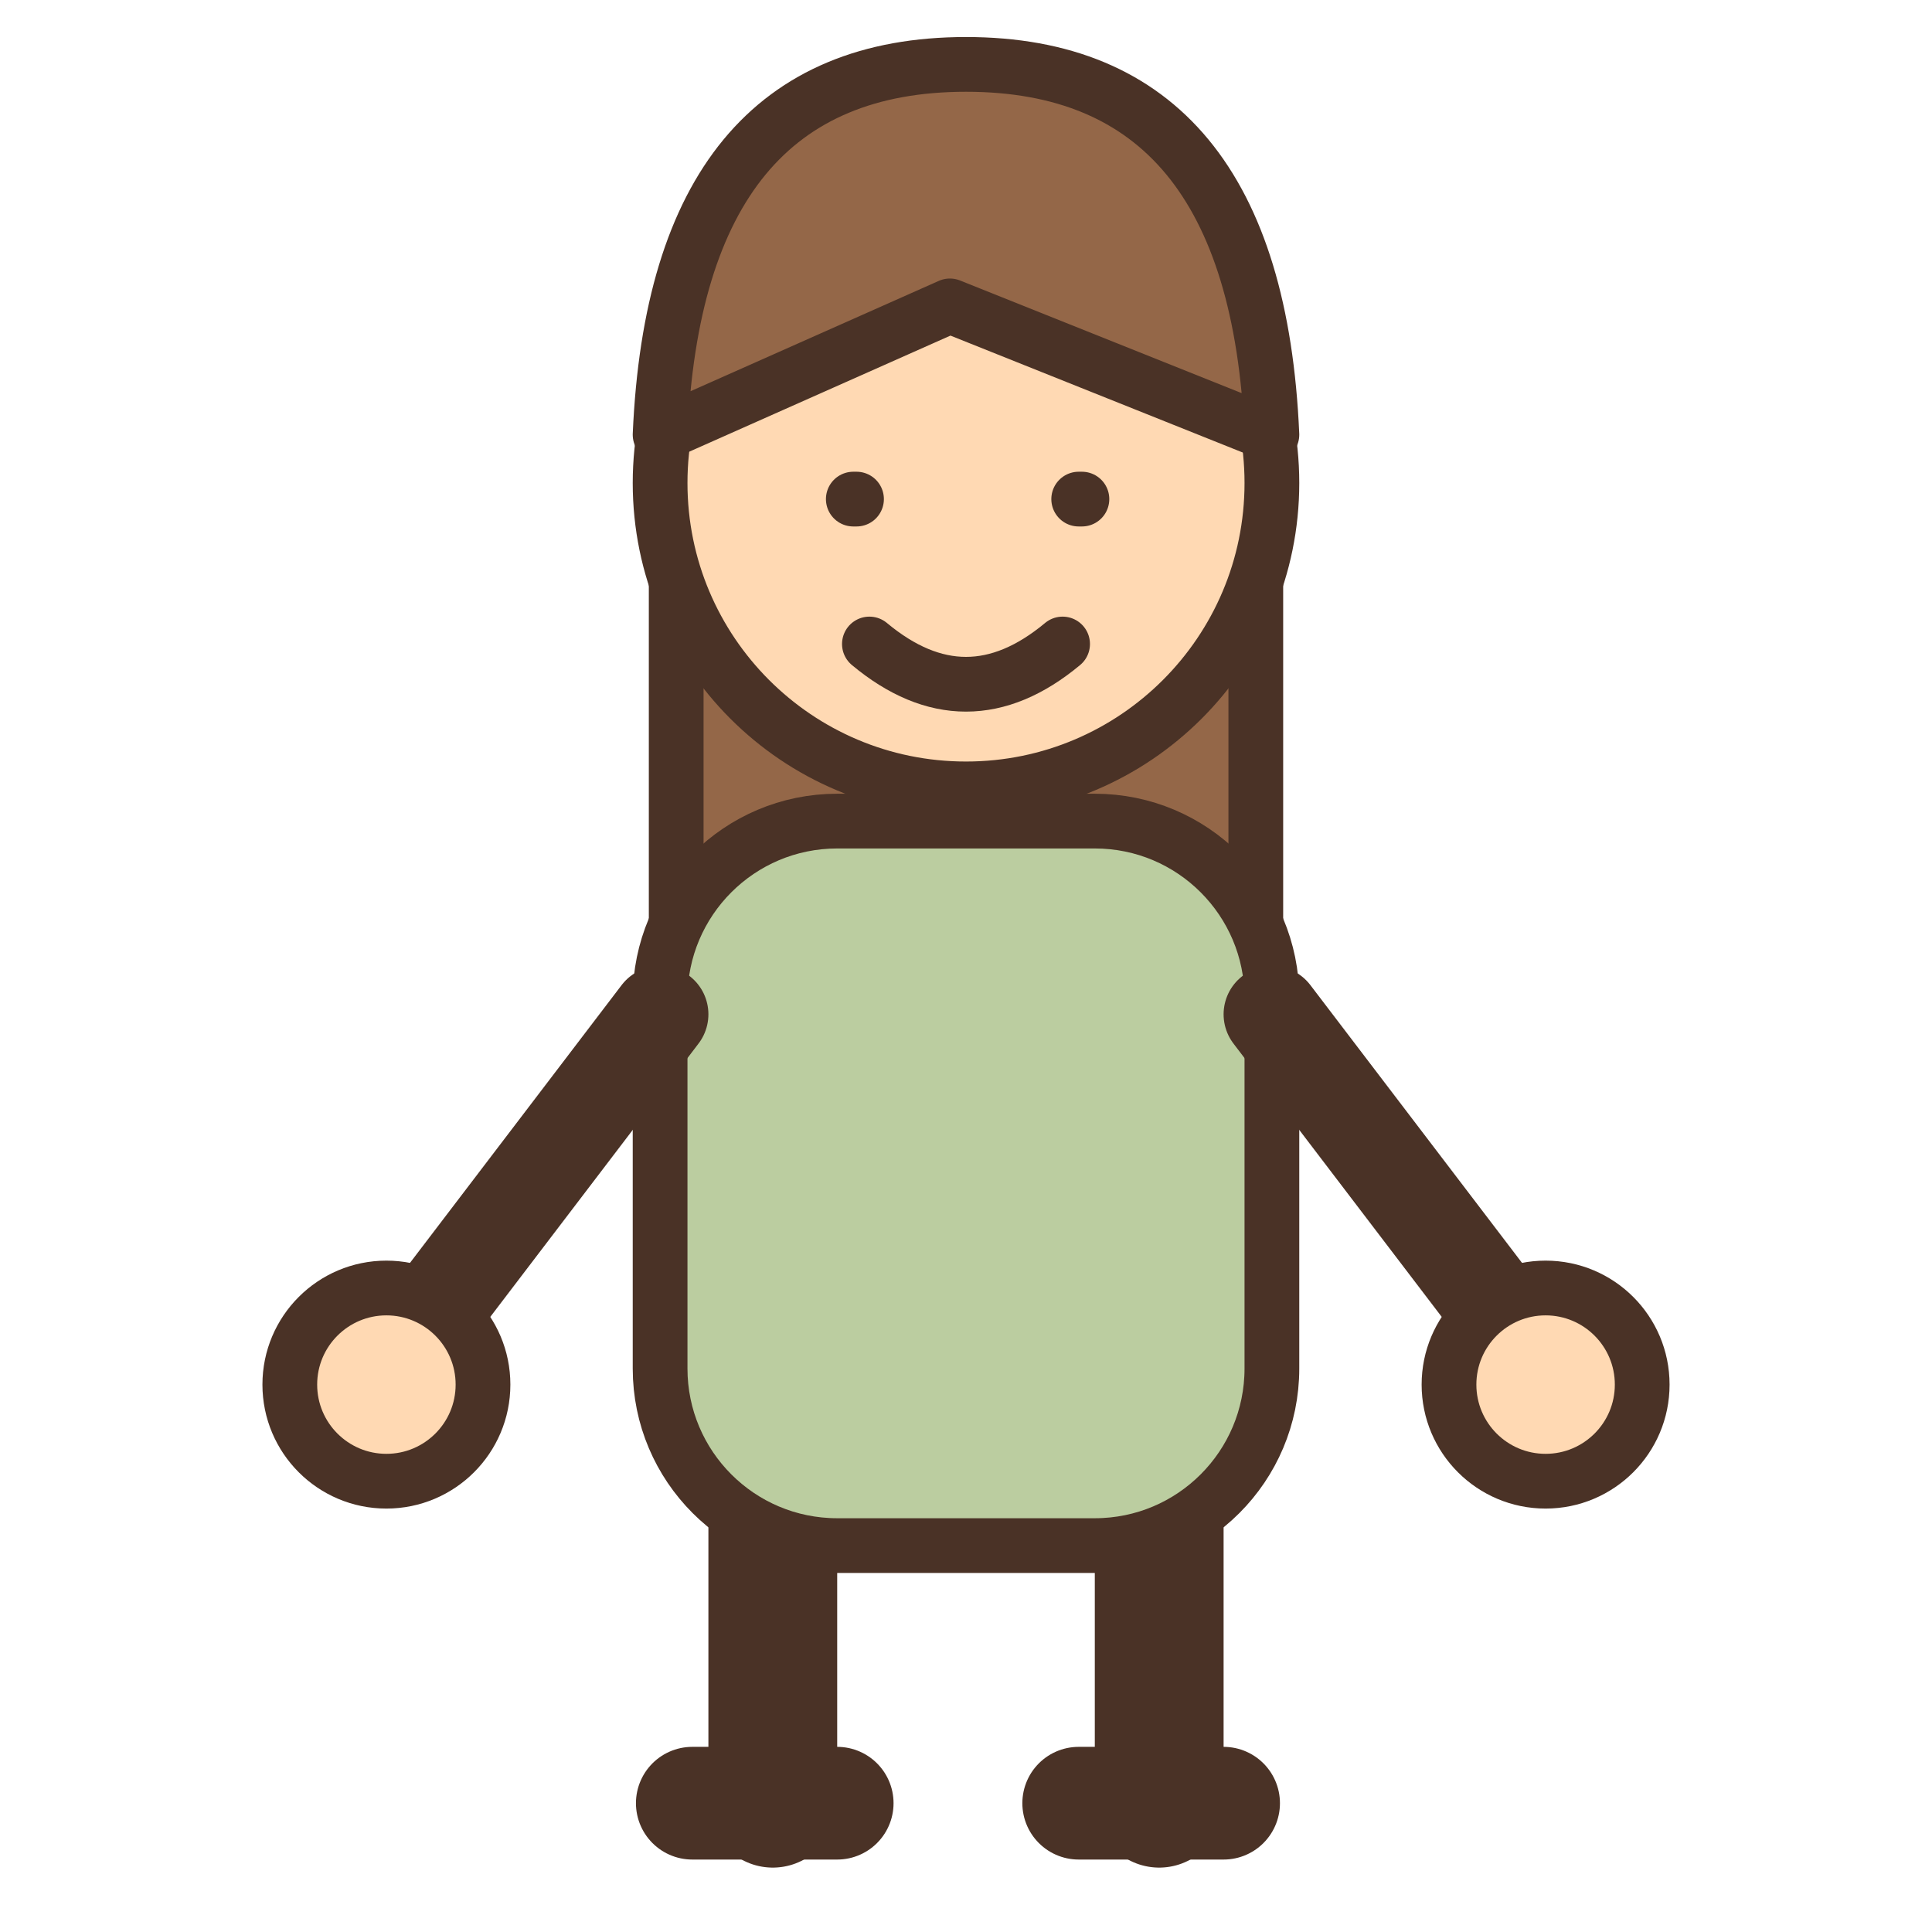
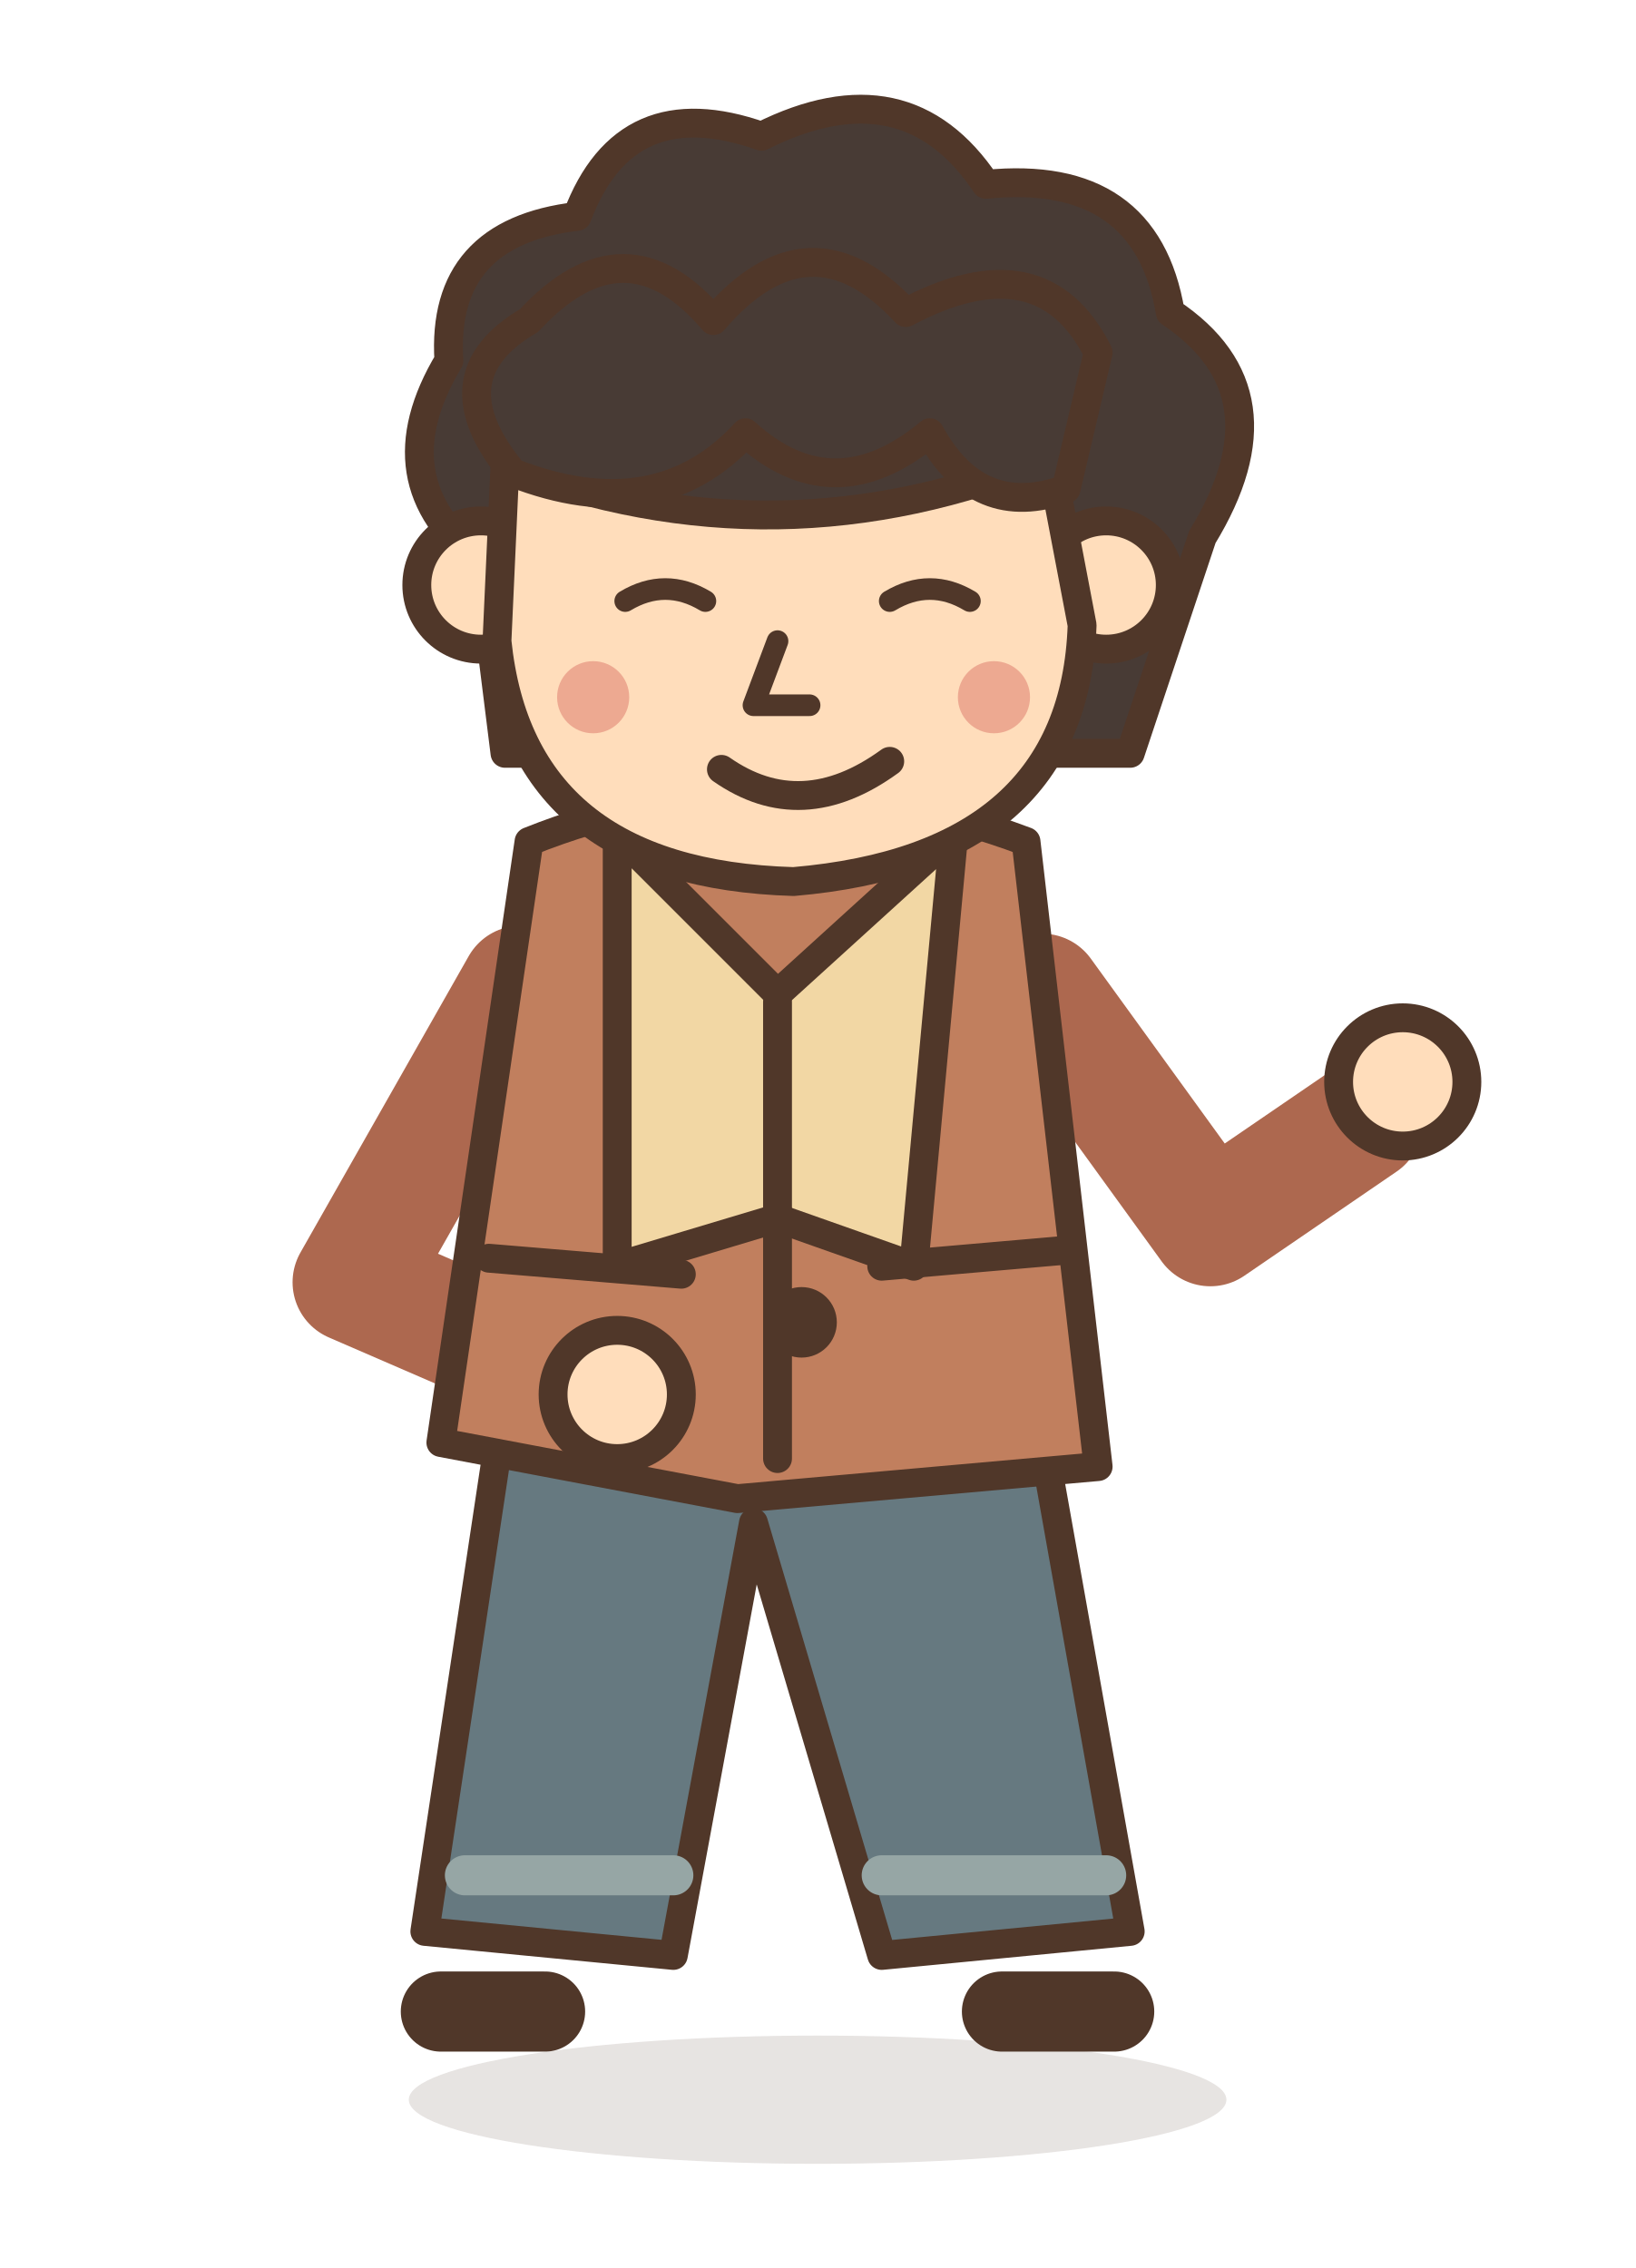
- <svg xmlns="http://www.w3.org/2000/svg" viewBox="0 0 120 120">
-   <g stroke="#4A3226" stroke-width="3.4" stroke-linecap="round" stroke-linejoin="round">
-     <path d="M42 30v35h36V30z" fill="#946748" />
-     <path d="M48 93v19M72 93v19" stroke-width="8" />
-     <path d="M43 112h9M67 112h9" stroke-width="7" />
-     <circle cx="60" cy="30" r="19" fill="#FFD9B3" />
-     <path d="M41 27q1-23 19-23t19 23l-20-8z" fill="#946748" />
-     <path d="M53 31h.2M67 31h.2M54 40q6 5 12 0" fill="none" />
-     <rect x="41" y="51" width="38" height="45" rx="11" fill="#BBCDA0" />
-     <path d="M41 63L25 84M79 63l16 21" fill="none" stroke-width="6" />
-     <circle cx="24" cy="86" r="6" fill="#FFD9B3" />
-     <circle cx="96" cy="86" r="6" fill="#FFD9B3" />
+ <svg xmlns="http://www.w3.org/2000/svg" viewBox="0 0 204 283" fill="none" stroke="#503729" stroke-width="3.6" stroke-linejoin="round" stroke-linecap="round">
+   <g transform="translate(12 14) scale(1)">
+     <ellipse cx="90" cy="248" rx="51" ry="8" fill="#503729" opacity=".14" stroke="none" />
+     <path d="M52 154h64l13 73-31 3-16-54-10 54-31-3z" fill="#667980" />
+     <path d="M46 220h26m26 0h28" fill="none" stroke="#96A6A5" stroke-width="5" />
+     <path d="M56 237h-13M113 237h14" fill="none" stroke-width="10" />
+     <path d="M53 109 32 146 62 159M118 110 139 139 158 126" fill="none" stroke="#AD684F" stroke-width="15" />
+     <path d="M54 91q30-12 62 0l9 78-45 4-37-7z" fill="#C17F5E" />
+     <path d="M65 90 85 110l22-20-5 54-17-6-20 6z" fill="#F2D7A4" />
+     <path d="M85 111v57M49 143l24 2m25-1 23-2" fill="none" />
+     <circle cx="88" cy="151" r="2.6" fill="#503729" />
+     <circle cx="65" cy="160" r="8" fill="#FFDDBB" />
+     <circle cx="163" cy="121" r="8" fill="#FFDDBB" />
+     <path d="M48 56q-13-10-4-25-1-16 16-18 6-16 23-10 18-9 28 6 20-2 23 16 15 10 4 28l-9 27H51z" fill="#483B35" />
+     <circle cx="48" cy="59" r="8" fill="#FFDDBB" />
+     <circle cx="126" cy="59" r="8" fill="#FFDDBB" />
+     <path d="M51 44q34 13 68-1l4 21q-1 29-36 32-34-1-37-30z" fill="#FFDDBB" />
+     <path d="M52 45q-10-12 2-19 12-13 23 0 12-14 24-1 17-9 24 5l-4 17q-11 4-17-7-12 10-23 0-11 12-29 5z" fill="#483B35" />
+     <path d="M66 61q5-3 10 0m23 0q5-3 10 0M85 66l-3 8h7" fill="none" stroke-width="2.7" />
+     <circle cx="62" cy="73" r="4.5" fill="#EDA991" stroke="none" />
+     <circle cx="112" cy="73" r="4.5" fill="#EDA991" stroke="none" />
+     <path d="M78 82q10 7 21-1" fill="none" />
  </g>
</svg>
